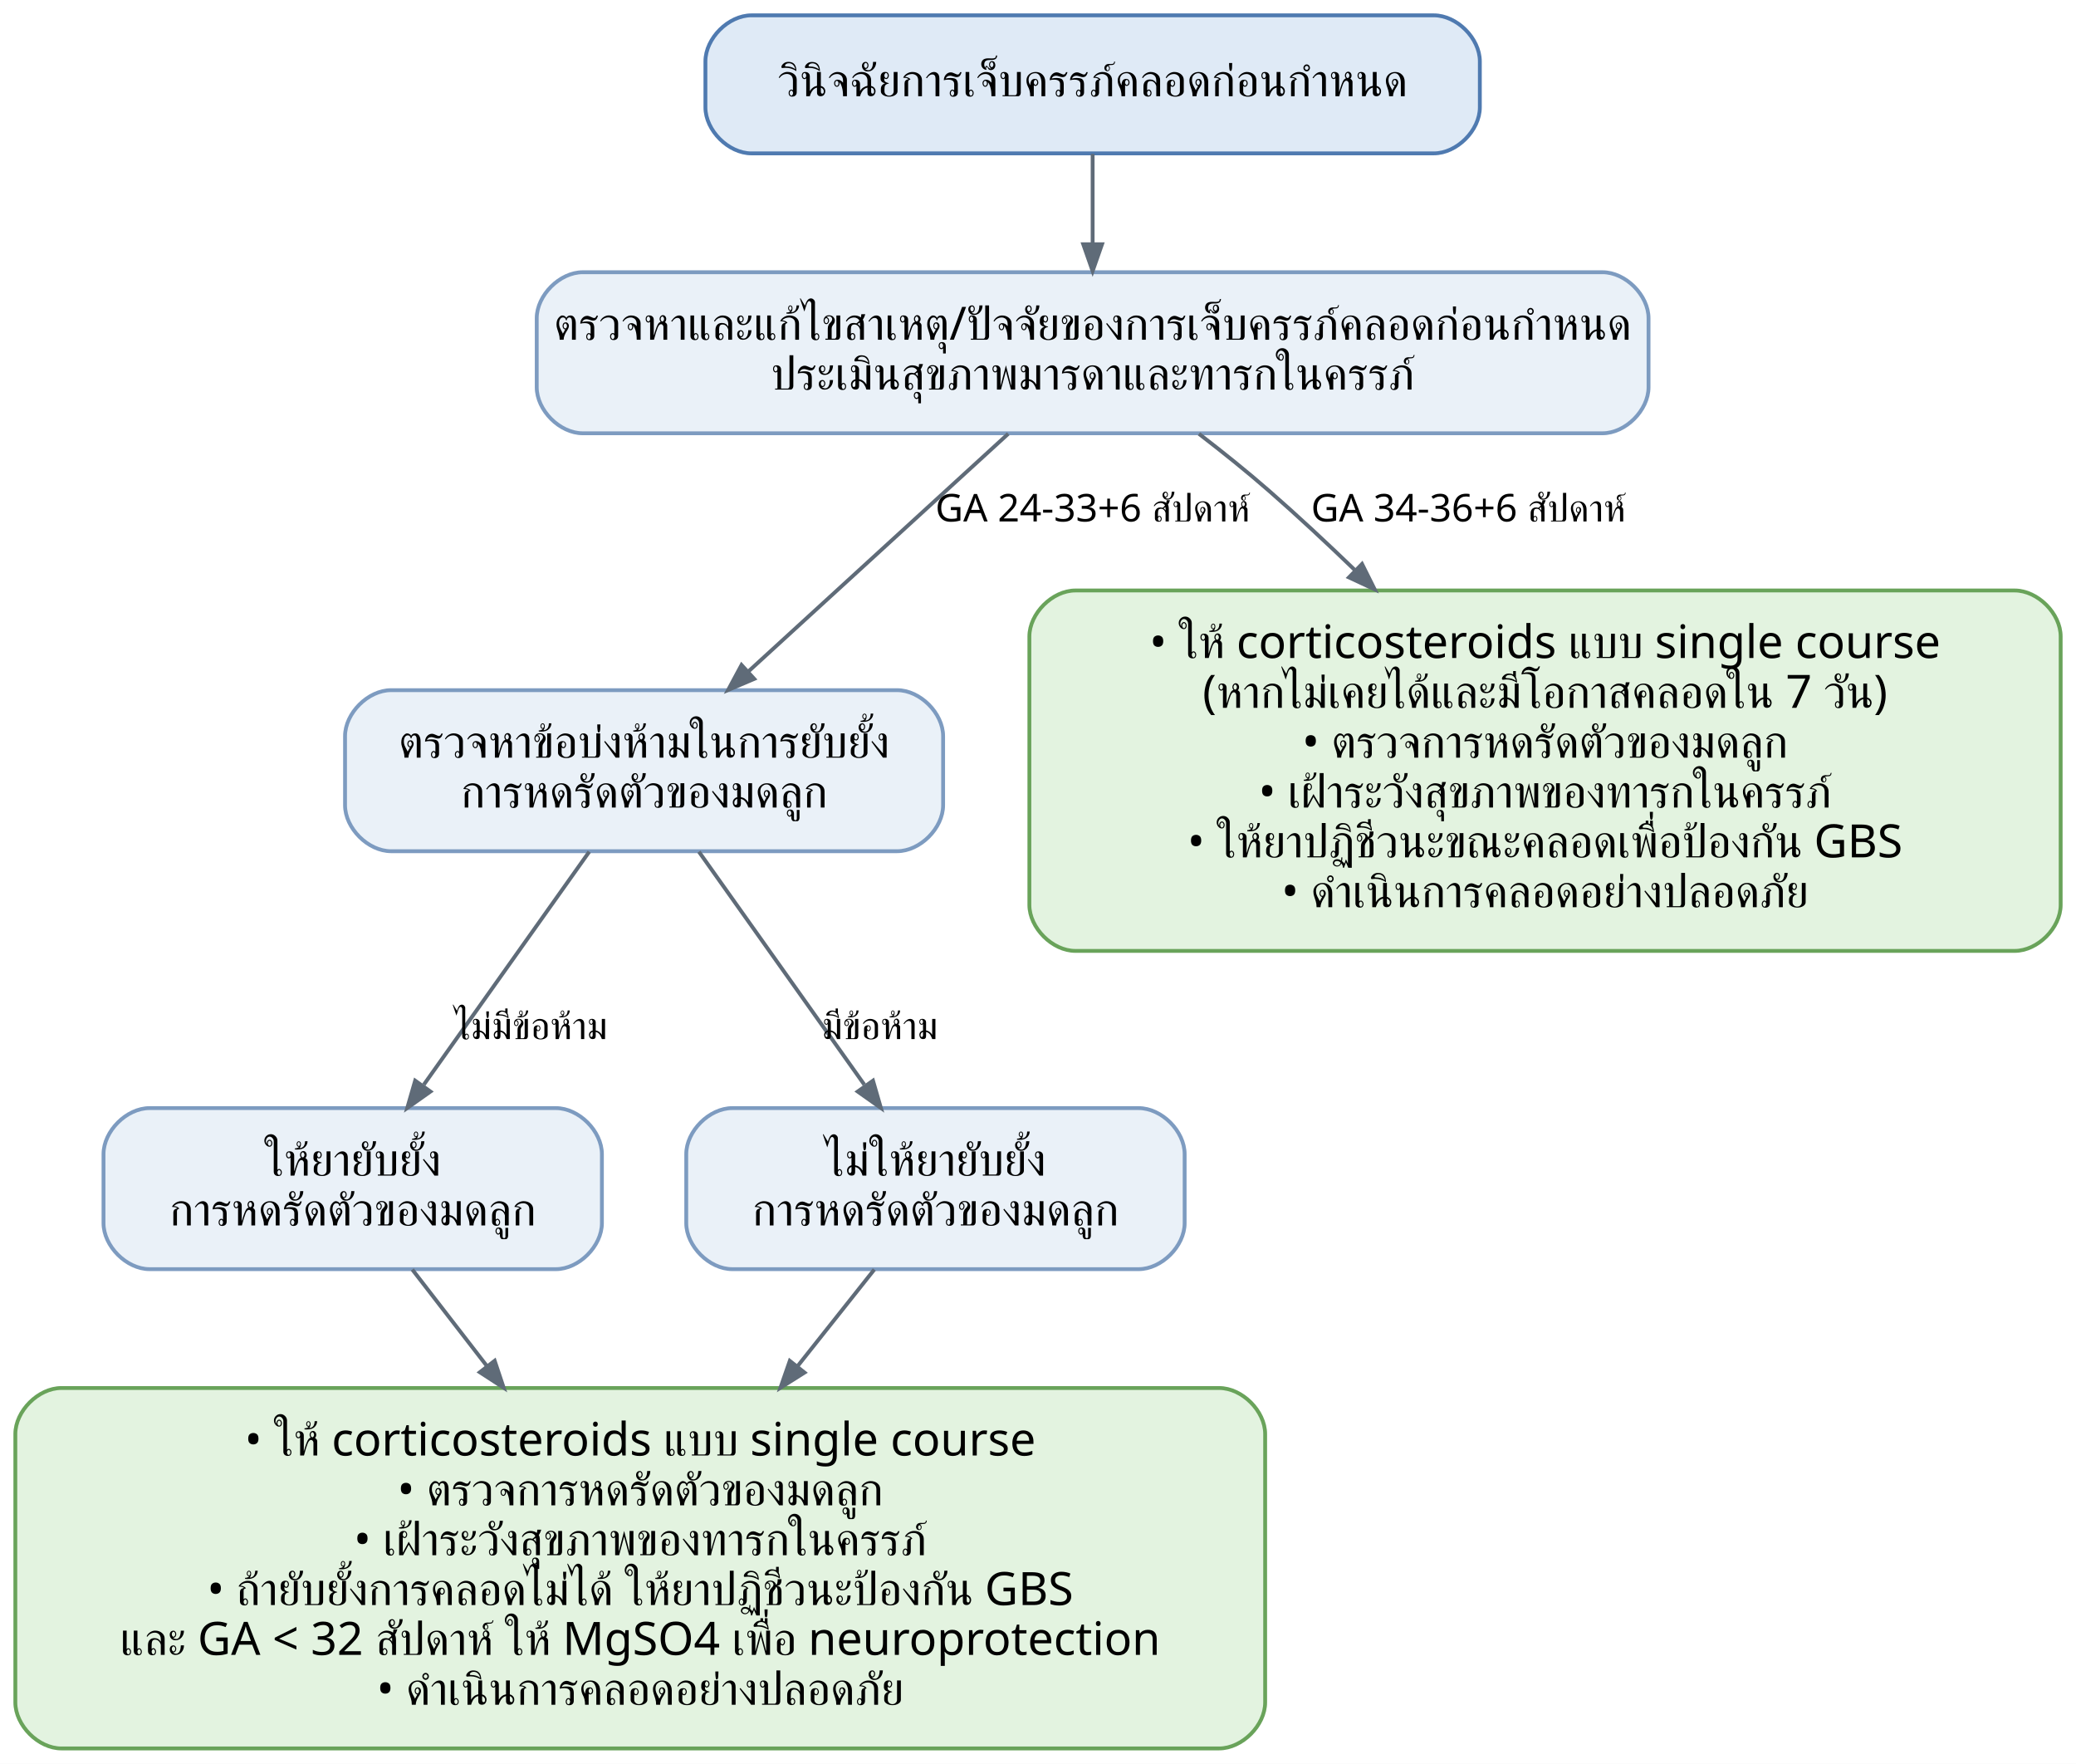
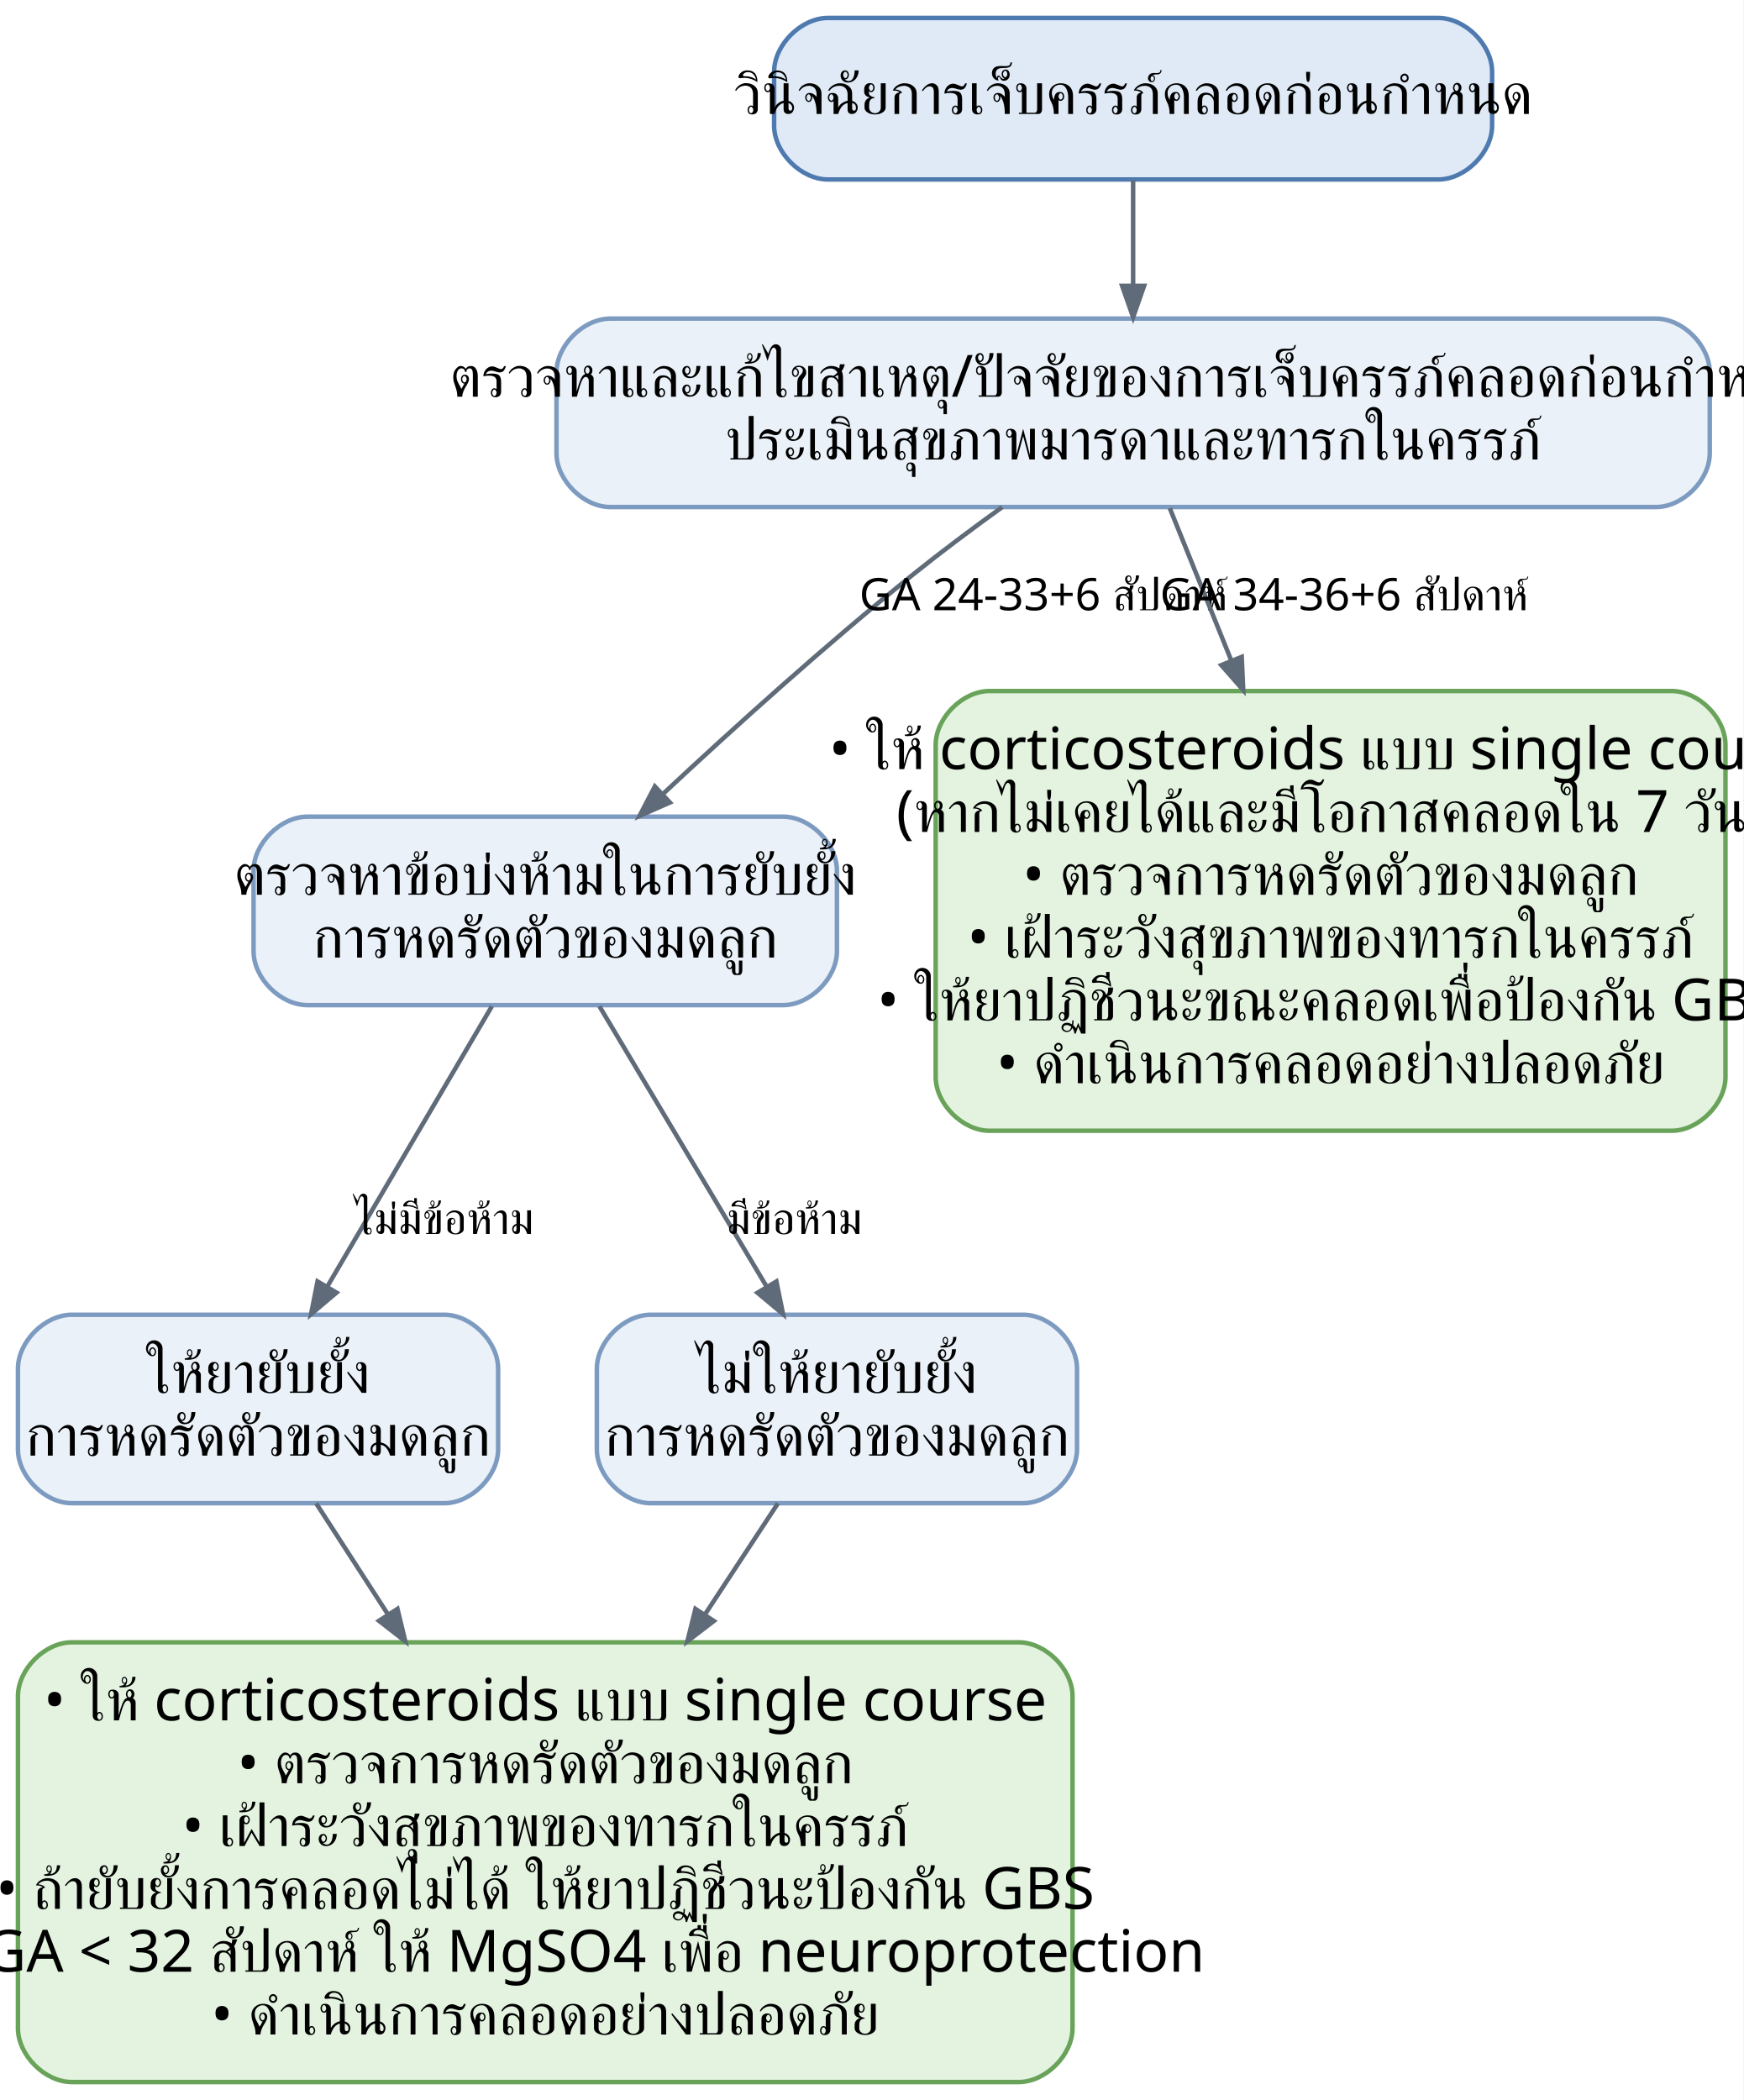
- <svg xmlns="http://www.w3.org/2000/svg" viewBox="0.00 0.00 541.50 460.00">
-   <g id="graph0" class="graph" transform="scale(1 1) rotate(0) translate(4 456)">
-     <polygon fill="white" stroke="transparent" points="-4,4 -4,-456 537.5,-456 537.5,4 -4,4" />
+ <svg xmlns="http://www.w3.org/2000/svg" viewBox="0.00 0.00 388.50 468.00">
+   <g id="graph0" class="graph" transform="scale(1 1) rotate(0) translate(4 464)">
+     <polygon fill="white" stroke="transparent" points="-4,4 -4,-464 384.5,-464 384.5,4 -4,4" />
    <g id="node1" class="node">
-       <path fill="#dfeaf6" stroke="#4f7ab0" d="M370,-452C370,-452 192,-452 192,-452 186,-452 180,-446 180,-440 180,-440 180,-428 180,-428 180,-422 186,-416 192,-416 192,-416 370,-416 370,-416 376,-416 382,-422 382,-428 382,-428 382,-440 382,-440 382,-446 376,-452 370,-452" />
-       <text text-anchor="middle" x="281" y="-430.9" font-family="Sarabun" font-size="12.00">วินิจฉัยการเจ็บครรภ์คลอดก่อนกำหนด</text>
+       <path fill="#dfeaf6" stroke="#4f7ab0" d="M316.5,-460C316.5,-460 180.5,-460 180.5,-460 174.5,-460 168.5,-454 168.5,-448 168.5,-448 168.5,-436 168.5,-436 168.5,-430 174.5,-424 180.5,-424 180.5,-424 316.5,-424 316.5,-424 322.5,-424 328.5,-430 328.5,-436 328.5,-436 328.5,-448 328.5,-448 328.5,-454 322.5,-460 316.5,-460" />
+       <text text-anchor="middle" x="248.5" y="-438.6" font-family="Sarabun, 'TH Sarabun New', Tahoma, sans-serif" font-size="13.00">วินิจฉัยการเจ็บครรภ์คลอดก่อนกำหนด</text>
    </g>
    <g id="node2" class="node">
-       <path fill="#eaf1f8" stroke="#7d9bc0" d="M414,-385C414,-385 148,-385 148,-385 142,-385 136,-379 136,-373 136,-373 136,-355 136,-355 136,-349 142,-343 148,-343 148,-343 414,-343 414,-343 420,-343 426,-349 426,-355 426,-355 426,-373 426,-373 426,-379 420,-385 414,-385" />
-       <text text-anchor="middle" x="281" y="-367.4" font-family="Sarabun" font-size="12.00">ตรวจหาและแก้ไขสาเหตุ/ปัจจัยของการเจ็บครรภ์คลอดก่อนกำหนด</text>
-       <text text-anchor="middle" x="281" y="-354.4" font-family="Sarabun" font-size="12.00">ประเมินสุขภาพมารดาและทารกในครรภ์</text>
+       <path fill="#eaf1f8" stroke="#7d9bc0" d="M365,-393C365,-393 132,-393 132,-393 126,-393 120,-387 120,-381 120,-381 120,-363 120,-363 120,-357 126,-351 132,-351 132,-351 365,-351 365,-351 371,-351 377,-357 377,-363 377,-363 377,-381 377,-381 377,-387 371,-393 365,-393" />
+       <text text-anchor="middle" x="248.5" y="-375.6" font-family="Sarabun, 'TH Sarabun New', Tahoma, sans-serif" font-size="13.00">ตรวจหาและแก้ไขสาเหตุ/ปัจจัยของการเจ็บครรภ์คลอดก่อนกำหนด</text>
+       <text text-anchor="middle" x="248.5" y="-361.6" font-family="Sarabun, 'TH Sarabun New', Tahoma, sans-serif" font-size="13.00">ประเมินสุขภาพมารดาและทารกในครรภ์</text>
    </g>
    <g id="edge1" class="edge">
-       <path fill="none" stroke="#5f6b78" d="M281,-415.84C281,-408.73 281,-400.31 281,-392.38" />
-       <polygon fill="#5f6b78" stroke="#5f6b78" points="283.45,-392.3 281,-385.3 278.55,-392.3 283.45,-392.3" />
+       <path fill="none" stroke="#5f6b78" d="M248.5,-423.84C248.5,-416.73 248.5,-408.31 248.5,-400.38" />
+       <polygon fill="#5f6b78" stroke="#5f6b78" points="250.95,-400.3 248.5,-393.3 246.05,-400.3 250.95,-400.3" />
    </g>
    <g id="node3" class="node">
-       <path fill="#eaf1f8" stroke="#7d9bc0" d="M230,-276C230,-276 98,-276 98,-276 92,-276 86,-270 86,-264 86,-264 86,-246 86,-246 86,-240 92,-234 98,-234 98,-234 230,-234 230,-234 236,-234 242,-240 242,-246 242,-246 242,-264 242,-264 242,-270 236,-276 230,-276" />
-       <text text-anchor="middle" x="164" y="-258.4" font-family="Sarabun" font-size="12.00">ตรวจหาข้อบ่งห้ามในการยับยั้ง</text>
-       <text text-anchor="middle" x="164" y="-245.4" font-family="Sarabun" font-size="12.00">การหดรัดตัวของมดลูก</text>
+       <path fill="#eaf1f8" stroke="#7d9bc0" d="M170.5,-282C170.5,-282 64.5,-282 64.5,-282 58.5,-282 52.5,-276 52.5,-270 52.5,-270 52.5,-252 52.5,-252 52.5,-246 58.5,-240 64.5,-240 64.5,-240 170.5,-240 170.5,-240 176.5,-240 182.5,-246 182.5,-252 182.5,-252 182.5,-270 182.5,-270 182.5,-276 176.5,-282 170.5,-282" />
+       <text text-anchor="middle" x="117.5" y="-264.6" font-family="Sarabun, 'TH Sarabun New', Tahoma, sans-serif" font-size="13.00">ตรวจหาข้อบ่งห้ามในการยับยั้ง</text>
+       <text text-anchor="middle" x="117.5" y="-250.6" font-family="Sarabun, 'TH Sarabun New', Tahoma, sans-serif" font-size="13.00">การหดรัดตัวของมดลูก</text>
    </g>
    <g id="edge2" class="edge">
-       <path fill="none" stroke="#5f6b78" d="M258.99,-342.87C239.79,-325.31 211.86,-299.77 191.25,-280.92" />
-       <polygon fill="#5f6b78" stroke="#5f6b78" points="192.73,-278.95 185.91,-276.04 189.42,-282.57 192.73,-278.95" />
-       <text text-anchor="middle" x="281" y="-320" font-family="Sarabun" font-size="10.00">GA 24-33+6 สัปดาห์</text>
+       <path fill="none" stroke="#5f6b78" d="M219.33,-350.99C212.71,-346.22 205.77,-341.04 199.5,-336 180.17,-320.45 159.43,-301.72 143.65,-286.99" />
+       <polygon fill="#5f6b78" stroke="#5f6b78" points="145.28,-285.16 138.5,-282.16 141.93,-288.74 145.28,-285.16" />
+       <text text-anchor="middle" x="228.5" y="-328" font-family="Sarabun, 'TH Sarabun New', Tahoma, sans-serif" font-size="10.00">GA 24-33+6 สัปดาห์</text>
    </g>
    <g id="node7" class="node">
-       <path fill="#e3f3e0" stroke="#69a35a" d="M521.5,-302C521.5,-302 276.5,-302 276.5,-302 270.5,-302 264.5,-296 264.5,-290 264.5,-290 264.5,-220 264.5,-220 264.5,-214 270.5,-208 276.5,-208 276.5,-208 521.5,-208 521.5,-208 527.5,-208 533.5,-214 533.5,-220 533.5,-220 533.5,-290 533.5,-290 533.5,-296 527.5,-302 521.5,-302" />
-       <text text-anchor="middle" x="399" y="-284.4" font-family="Sarabun" font-size="12.00">• ให้ corticosteroids แบบ single course</text>
-       <text text-anchor="middle" x="399" y="-271.4" font-family="Sarabun" font-size="12.00">  (หากไม่เคยได้และมีโอกาสคลอดใน 7 วัน)</text>
-       <text text-anchor="middle" x="399" y="-258.4" font-family="Sarabun" font-size="12.00">• ตรวจการหดรัดตัวของมดลูก</text>
-       <text text-anchor="middle" x="399" y="-245.4" font-family="Sarabun" font-size="12.00">• เฝ้าระวังสุขภาพของทารกในครรภ์</text>
-       <text text-anchor="middle" x="399" y="-232.4" font-family="Sarabun" font-size="12.00">• ให้ยาปฏิชีวนะขณะคลอดเพื่อป้องกัน GBS</text>
-       <text text-anchor="middle" x="399" y="-219.4" font-family="Sarabun" font-size="12.00">• ดำเนินการคลอดอย่างปลอดภัย</text>
+       <path fill="#e3f3e0" stroke="#69a35a" d="M368.5,-310C368.5,-310 216.5,-310 216.5,-310 210.5,-310 204.5,-304 204.5,-298 204.5,-298 204.5,-224 204.5,-224 204.5,-218 210.5,-212 216.5,-212 216.5,-212 368.5,-212 368.5,-212 374.5,-212 380.5,-218 380.5,-224 380.5,-224 380.5,-298 380.5,-298 380.5,-304 374.5,-310 368.5,-310" />
+       <text text-anchor="middle" x="292.5" y="-292.6" font-family="Sarabun, 'TH Sarabun New', Tahoma, sans-serif" font-size="13.00">• ให้ corticosteroids แบบ single course</text>
+       <text text-anchor="middle" x="292.5" y="-278.6" font-family="Sarabun, 'TH Sarabun New', Tahoma, sans-serif" font-size="13.00">  (หากไม่เคยได้และมีโอกาสคลอดใน 7 วัน)</text>
+       <text text-anchor="middle" x="292.5" y="-264.6" font-family="Sarabun, 'TH Sarabun New', Tahoma, sans-serif" font-size="13.00">• ตรวจการหดรัดตัวของมดลูก</text>
+       <text text-anchor="middle" x="292.5" y="-250.6" font-family="Sarabun, 'TH Sarabun New', Tahoma, sans-serif" font-size="13.00">• เฝ้าระวังสุขภาพของทารกในครรภ์</text>
+       <text text-anchor="middle" x="292.5" y="-236.6" font-family="Sarabun, 'TH Sarabun New', Tahoma, sans-serif" font-size="13.00">• ให้ยาปฏิชีวนะขณะคลอดเพื่อป้องกัน GBS</text>
+       <text text-anchor="middle" x="292.5" y="-222.6" font-family="Sarabun, 'TH Sarabun New', Tahoma, sans-serif" font-size="13.00">• ดำเนินการคลอดอย่างปลอดภัย</text>
    </g>
    <g id="edge3" class="edge">
-       <path fill="none" stroke="#5f6b78" d="M308.73,-342.86C314.87,-338.14 321.26,-333.02 327,-328 334.46,-321.48 342.11,-314.36 349.51,-307.22" />
-       <polygon fill="#5f6b78" stroke="#5f6b78" points="351.27,-308.92 354.58,-302.28 347.85,-305.41 351.27,-308.92" />
-       <text text-anchor="middle" x="379" y="-320" font-family="Sarabun" font-size="10.00">GA 34-36+6 สัปดาห์</text>
+       <path fill="none" stroke="#5f6b78" d="M256.67,-350.75C260.57,-341.09 265.45,-329.01 270.33,-316.91" />
+       <polygon fill="#5f6b78" stroke="#5f6b78" points="272.7,-317.61 273.04,-310.2 268.15,-315.77 272.7,-317.61" />
+       <text text-anchor="middle" x="295.5" y="-328" font-family="Sarabun, 'TH Sarabun New', Tahoma, sans-serif" font-size="10.00">GA 34-36+6 สัปดาห์</text>
    </g>
    <g id="node4" class="node">
-       <path fill="#eaf1f8" stroke="#7d9bc0" d="M141,-167C141,-167 35,-167 35,-167 29,-167 23,-161 23,-155 23,-155 23,-137 23,-137 23,-131 29,-125 35,-125 35,-125 141,-125 141,-125 147,-125 153,-131 153,-137 153,-137 153,-155 153,-155 153,-161 147,-167 141,-167" />
-       <text text-anchor="middle" x="88" y="-149.4" font-family="Sarabun" font-size="12.00">ให้ยายับยั้ง</text>
-       <text text-anchor="middle" x="88" y="-136.4" font-family="Sarabun" font-size="12.00">การหดรัดตัวของมดลูก</text>
+       <path fill="#eaf1f8" stroke="#7d9bc0" d="M95,-171C95,-171 12,-171 12,-171 6,-171 0,-165 0,-159 0,-159 0,-141 0,-141 0,-135 6,-129 12,-129 12,-129 95,-129 95,-129 101,-129 107,-135 107,-141 107,-141 107,-159 107,-159 107,-165 101,-171 95,-171" />
+       <text text-anchor="middle" x="53.5" y="-153.6" font-family="Sarabun, 'TH Sarabun New', Tahoma, sans-serif" font-size="13.00">ให้ยายับยั้ง</text>
+       <text text-anchor="middle" x="53.5" y="-139.6" font-family="Sarabun, 'TH Sarabun New', Tahoma, sans-serif" font-size="13.00">การหดรัดตัวของมดลูก</text>
    </g>
    <g id="edge4" class="edge">
-       <path fill="none" stroke="#5f6b78" d="M149.7,-233.87C137.5,-216.69 119.86,-191.85 106.56,-173.13" />
-       <polygon fill="#5f6b78" stroke="#5f6b78" points="108.28,-171.32 102.23,-167.04 104.29,-174.16 108.28,-171.32" />
-       <text text-anchor="middle" x="134.5" y="-185" font-family="Sarabun" font-size="10.00">ไม่มีข้อห้าม</text>
+       <path fill="none" stroke="#5f6b78" d="M105.61,-239.75C95.28,-222.16 80.26,-196.57 68.99,-177.38" />
+       <polygon fill="#5f6b78" stroke="#5f6b78" points="70.98,-175.93 65.32,-171.14 66.76,-178.42 70.98,-175.93" />
+       <text text-anchor="middle" x="95" y="-189" font-family="Sarabun, 'TH Sarabun New', Tahoma, sans-serif" font-size="10.00">ไม่มีข้อห้าม</text>
    </g>
    <g id="node5" class="node">
-       <path fill="#eaf1f8" stroke="#7d9bc0" d="M293,-167C293,-167 187,-167 187,-167 181,-167 175,-161 175,-155 175,-155 175,-137 175,-137 175,-131 181,-125 187,-125 187,-125 293,-125 293,-125 299,-125 305,-131 305,-137 305,-137 305,-155 305,-155 305,-161 299,-167 293,-167" />
-       <text text-anchor="middle" x="240" y="-149.4" font-family="Sarabun" font-size="12.00">ไม่ให้ยายับยั้ง</text>
-       <text text-anchor="middle" x="240" y="-136.4" font-family="Sarabun" font-size="12.00">การหดรัดตัวของมดลูก</text>
+       <path fill="#eaf1f8" stroke="#7d9bc0" d="M224,-171C224,-171 141,-171 141,-171 135,-171 129,-165 129,-159 129,-159 129,-141 129,-141 129,-135 135,-129 141,-129 141,-129 224,-129 224,-129 230,-129 236,-135 236,-141 236,-141 236,-159 236,-159 236,-165 230,-171 224,-171" />
+       <text text-anchor="middle" x="182.5" y="-153.6" font-family="Sarabun, 'TH Sarabun New', Tahoma, sans-serif" font-size="13.00">ไม่ให้ยายับยั้ง</text>
+       <text text-anchor="middle" x="182.5" y="-139.6" font-family="Sarabun, 'TH Sarabun New', Tahoma, sans-serif" font-size="13.00">การหดรัดตัวของมดลูก</text>
    </g>
    <g id="edge5" class="edge">
-       <path fill="none" stroke="#5f6b78" d="M178.3,-233.87C190.5,-216.69 208.14,-191.85 221.44,-173.13" />
-       <polygon fill="#5f6b78" stroke="#5f6b78" points="223.71,-174.16 225.77,-167.04 219.72,-171.32 223.71,-174.16" />
-       <text text-anchor="middle" x="225.5" y="-185" font-family="Sarabun" font-size="10.00">มีข้อห้าม</text>
+       <path fill="none" stroke="#5f6b78" d="M129.57,-239.75C140.06,-222.16 155.33,-196.57 166.77,-177.38" />
+       <polygon fill="#5f6b78" stroke="#5f6b78" points="169.01,-178.41 170.49,-171.14 164.8,-175.9 169.01,-178.41" />
+       <text text-anchor="middle" x="173" y="-189" font-family="Sarabun, 'TH Sarabun New', Tahoma, sans-serif" font-size="10.00">มีข้อห้าม</text>
    </g>
    <g id="node6" class="node">
-       <path fill="#e3f3e0" stroke="#69a35a" d="M314,-94C314,-94 12,-94 12,-94 6,-94 0,-88 0,-82 0,-82 0,-12 0,-12 0,-6 6,0 12,0 12,0 314,0 314,0 320,0 326,-6 326,-12 326,-12 326,-82 326,-82 326,-88 320,-94 314,-94" />
-       <text text-anchor="middle" x="163" y="-76.4" font-family="Sarabun" font-size="12.00">• ให้ corticosteroids แบบ single course</text>
-       <text text-anchor="middle" x="163" y="-63.4" font-family="Sarabun" font-size="12.00">• ตรวจการหดรัดตัวของมดลูก</text>
-       <text text-anchor="middle" x="163" y="-50.4" font-family="Sarabun" font-size="12.00">• เฝ้าระวังสุขภาพของทารกในครรภ์</text>
-       <text text-anchor="middle" x="163" y="-37.4" font-family="Sarabun" font-size="12.00">• ถ้ายับยั้งการคลอดไม่ได้ ให้ยาปฏิชีวนะป้องกัน GBS</text>
-       <text text-anchor="middle" x="163" y="-24.4" font-family="Sarabun" font-size="12.00">  และ GA &lt; 32 สัปดาห์ ให้ MgSO4 เพื่อ neuroprotection</text>
-       <text text-anchor="middle" x="163" y="-11.4" font-family="Sarabun" font-size="12.00">• ดำเนินการคลอดอย่างปลอดภัย</text>
+       <path fill="#e3f3e0" stroke="#69a35a" d="M223,-98C223,-98 12,-98 12,-98 6,-98 0,-92 0,-86 0,-86 0,-12 0,-12 0,-6 6,0 12,0 12,0 223,0 223,0 229,0 235,-6 235,-12 235,-12 235,-86 235,-86 235,-92 229,-98 223,-98" />
+       <text text-anchor="middle" x="117.5" y="-80.6" font-family="Sarabun, 'TH Sarabun New', Tahoma, sans-serif" font-size="13.00">• ให้ corticosteroids แบบ single course</text>
+       <text text-anchor="middle" x="117.5" y="-66.6" font-family="Sarabun, 'TH Sarabun New', Tahoma, sans-serif" font-size="13.00">• ตรวจการหดรัดตัวของมดลูก</text>
+       <text text-anchor="middle" x="117.5" y="-52.6" font-family="Sarabun, 'TH Sarabun New', Tahoma, sans-serif" font-size="13.00">• เฝ้าระวังสุขภาพของทารกในครรภ์</text>
+       <text text-anchor="middle" x="117.5" y="-38.6" font-family="Sarabun, 'TH Sarabun New', Tahoma, sans-serif" font-size="13.00">• ถ้ายับยั้งการคลอดไม่ได้ ให้ยาปฏิชีวนะป้องกัน GBS</text>
+       <text text-anchor="middle" x="117.5" y="-24.6" font-family="Sarabun, 'TH Sarabun New', Tahoma, sans-serif" font-size="13.00">  และ GA &lt; 32 สัปดาห์ ให้ MgSO4 เพื่อ neuroprotection</text>
+       <text text-anchor="middle" x="117.5" y="-10.6" font-family="Sarabun, 'TH Sarabun New', Tahoma, sans-serif" font-size="13.00">• ดำเนินการคลอดอย่างปลอดภัย</text>
    </g>
    <g id="edge6" class="edge">
-       <path fill="none" stroke="#5f6b78" d="M103.54,-124.9C109.3,-117.46 116.12,-108.63 123.05,-99.67" />
-       <polygon fill="#5f6b78" stroke="#5f6b78" points="125.03,-101.11 127.38,-94.07 121.16,-98.11 125.03,-101.11" />
+       <path fill="none" stroke="#5f6b78" d="M66.45,-128.97C71.14,-121.71 76.69,-113.13 82.37,-104.35" />
+       <polygon fill="#5f6b78" stroke="#5f6b78" points="84.57,-105.45 86.31,-98.24 80.45,-102.79 84.57,-105.45" />
    </g>
    <g id="edge7" class="edge">
-       <path fill="none" stroke="#5f6b78" d="M224.05,-124.9C218.14,-117.46 211.13,-108.63 204.01,-99.67" />
-       <polygon fill="#5f6b78" stroke="#5f6b78" points="205.85,-98.03 199.57,-94.07 202.01,-101.08 205.85,-98.03" />
+       <path fill="none" stroke="#5f6b78" d="M169.35,-128.97C164.58,-121.71 158.95,-113.13 153.18,-104.35" />
+       <polygon fill="#5f6b78" stroke="#5f6b78" points="155.07,-102.75 149.18,-98.24 150.97,-105.44 155.07,-102.75" />
    </g>
  </g>
</svg>
